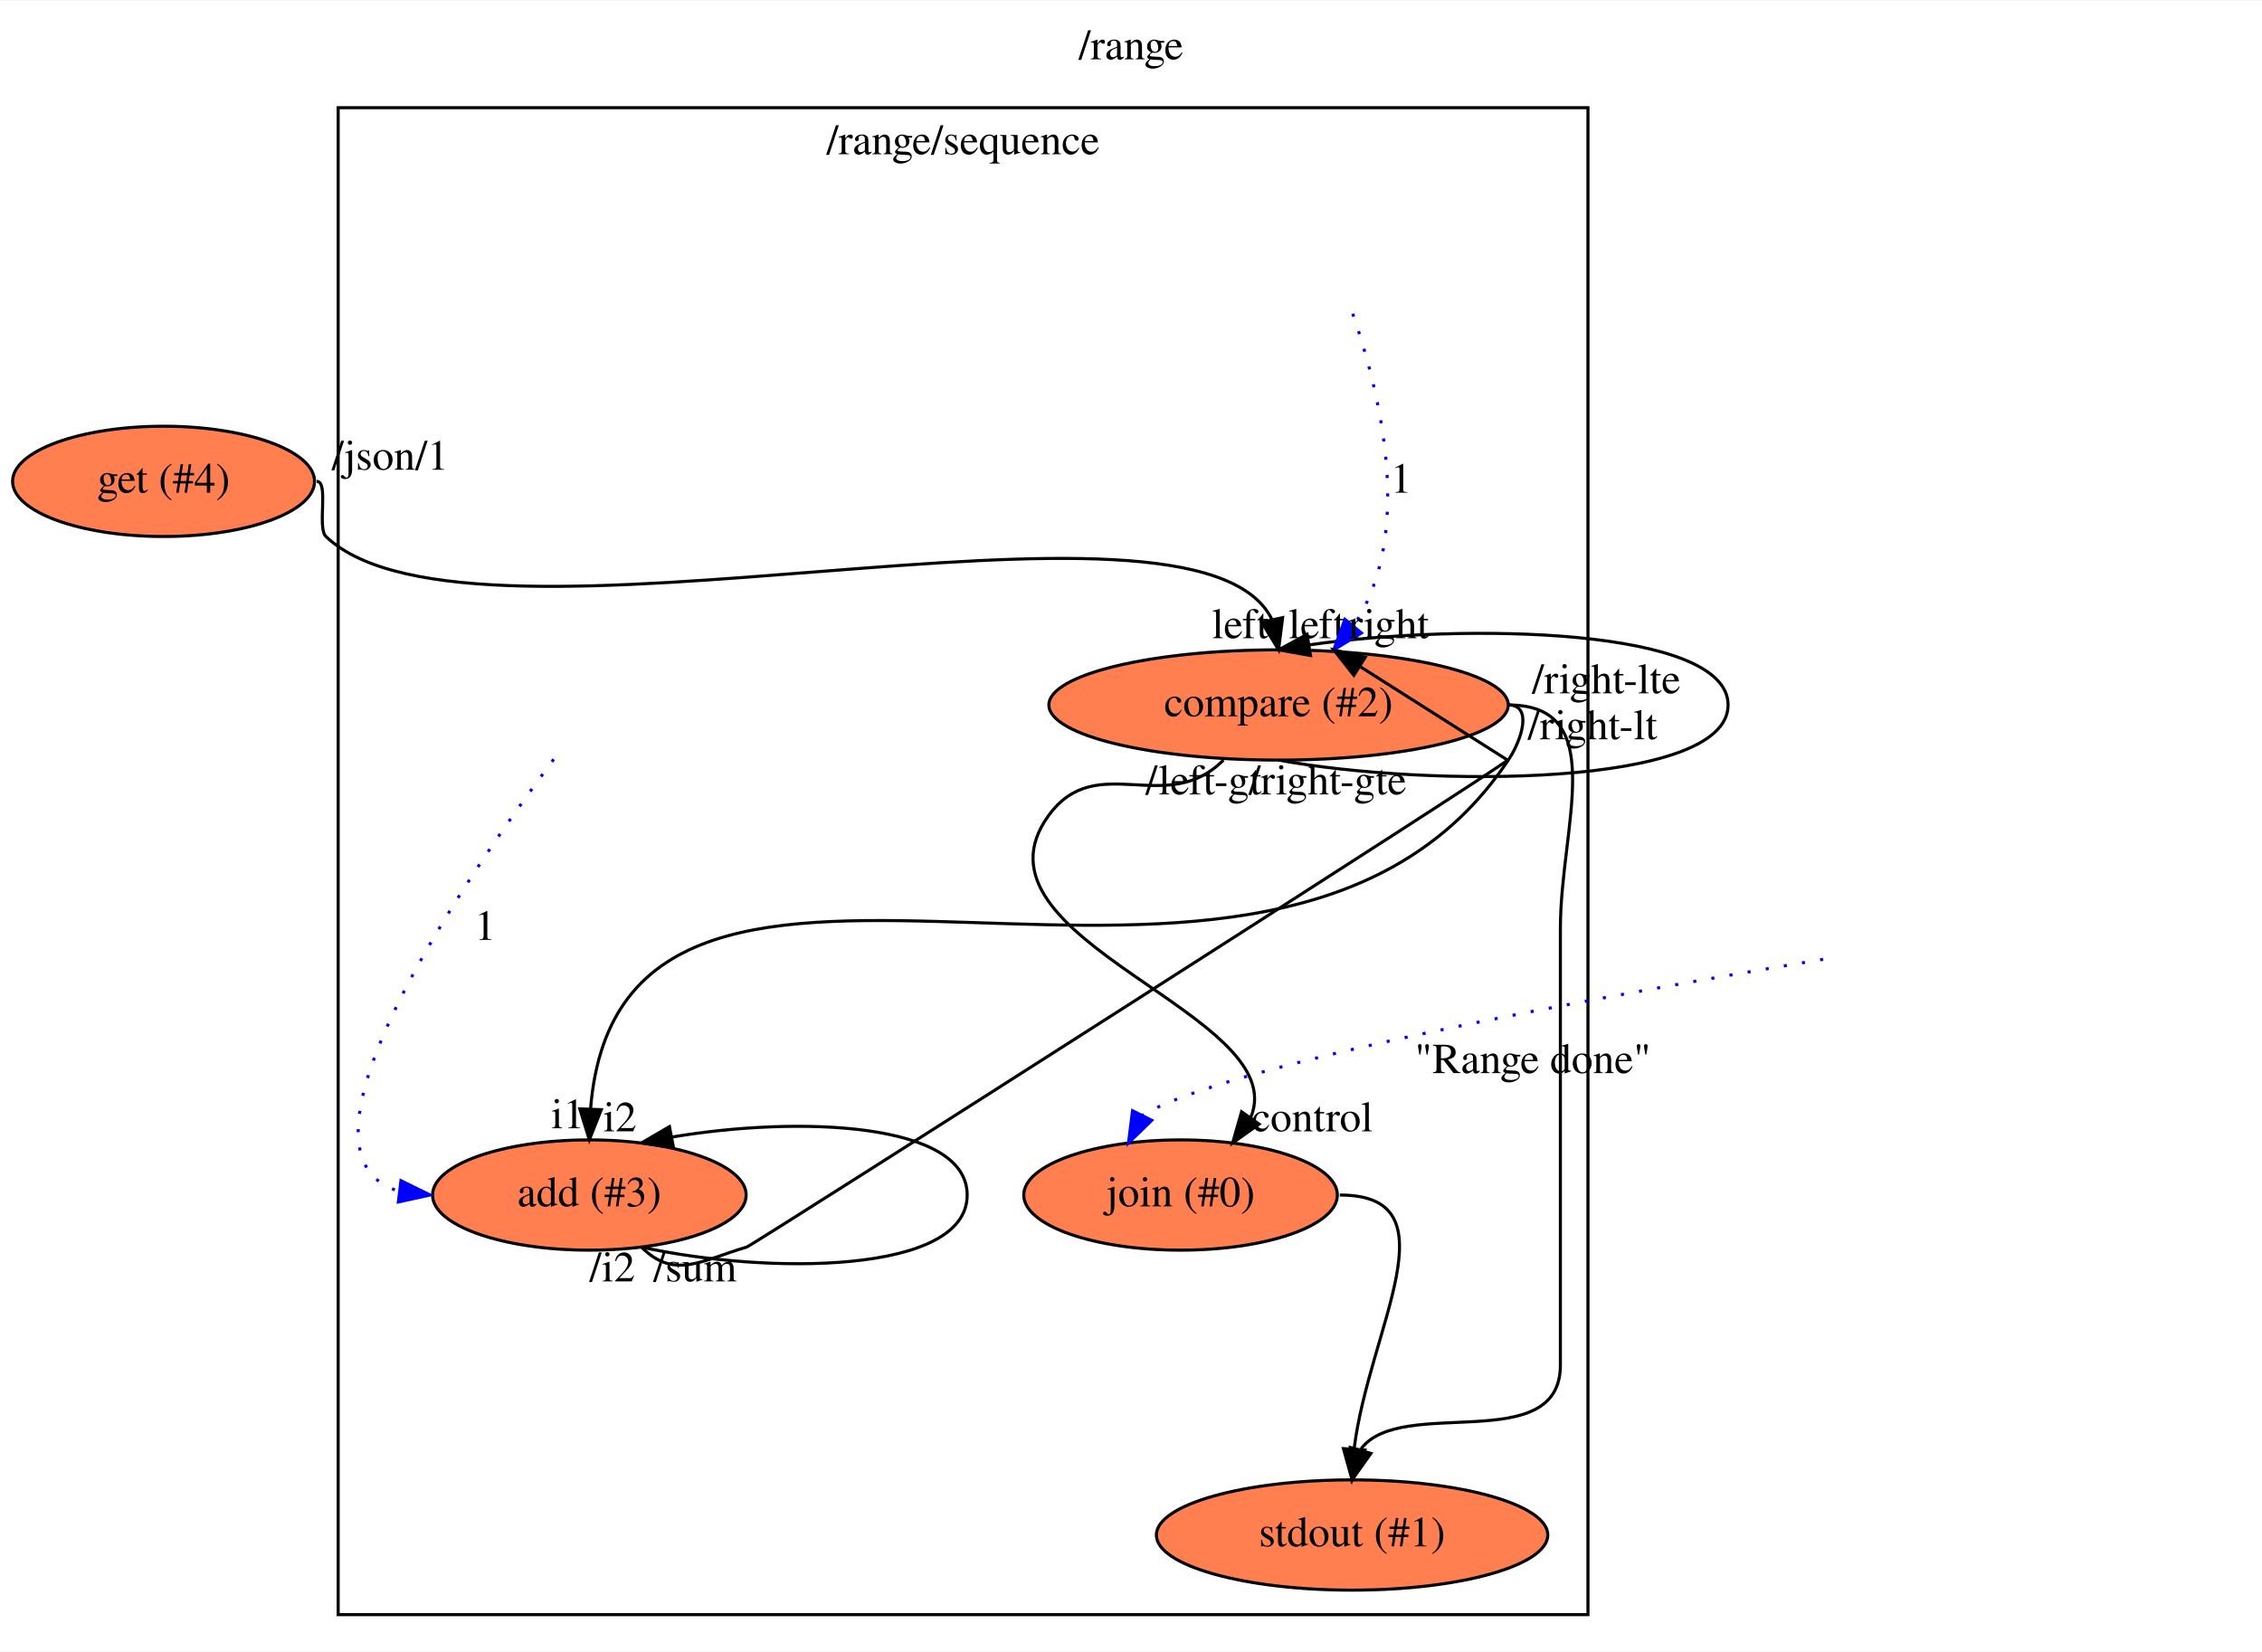
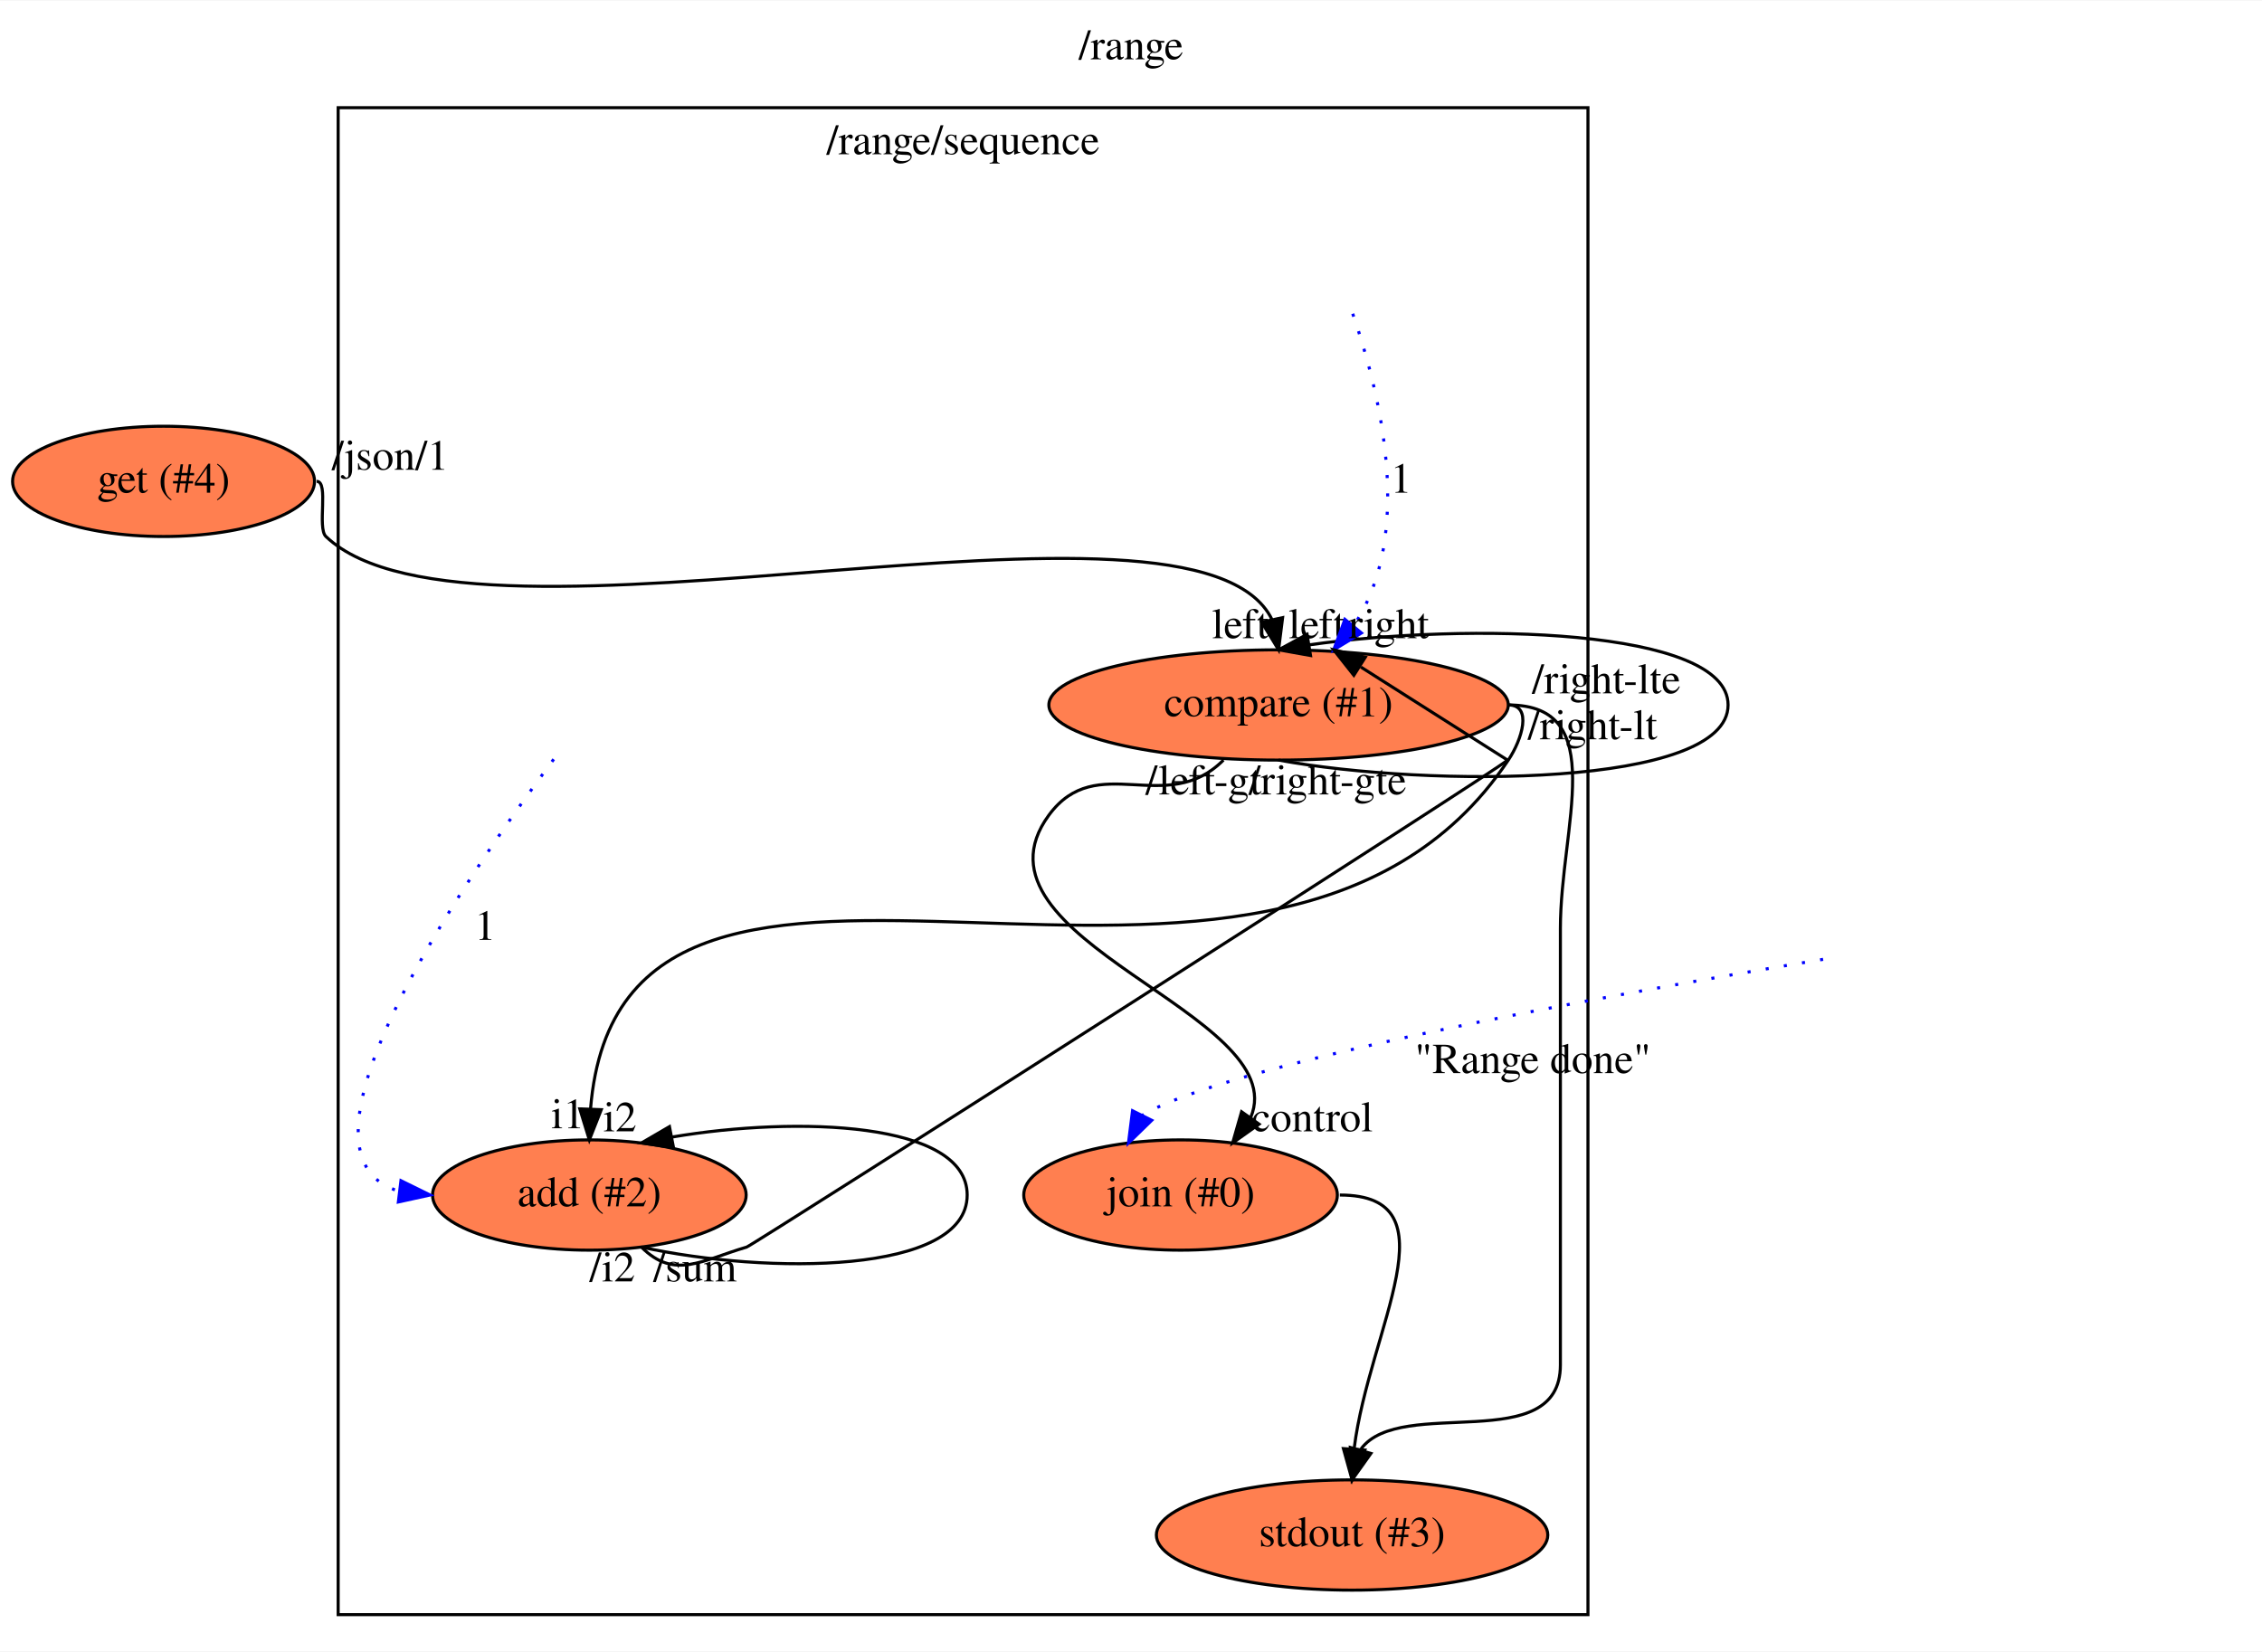
<svg xmlns="http://www.w3.org/2000/svg" xmlns:xlink="http://www.w3.org/1999/xlink" width="738pt" height="539pt" viewBox="0.00 0.00 738.44 539.00">
  <g id="graph0" class="graph" transform="scale(1 1) rotate(0) translate(4 535)">
    <polygon fill="#ffffff" stroke="transparent" points="-4,4 -4,-535 734.439,-535 734.439,4 -4,4" />
    <text text-anchor="middle" x="365.219" y="-515.8" font-family="Times,serif" font-size="14.00" fill="#000000">/range</text>
    <g id="clust1" class="cluster">
      <polygon fill="none" stroke="#000000" points="106.396,-8 106.396,-500 514.396,-500 514.396,-8 106.396,-8" />
      <text text-anchor="middle" x="310.396" y="-484.8" font-family="Times,serif" font-size="14.00" fill="#000000">/range/sequence</text>
    </g>
    <g id="node1" class="node">
      <g id="a_node1">
        <a xlink:href="file:///home/travis/build/andrewdavidmackenzie/flow/flowr/src/lib/flowruntime/args/get.html" xlink:title="get (#4)">
          <ellipse fill="#ff7f50" stroke="#000000" cx="49.396" cy="-378" rx="49.291" ry="18" />
          <text text-anchor="middle" x="49.396" y="-374.3" font-family="Times,serif" font-size="14.00" fill="#000000">get (#4)</text>
        </a>
      </g>
    </g>
    <g id="node2" class="node">
      <g id="a_node2">
-         <a xlink:href="file:///home/travis/build/andrewdavidmackenzie/flow/flowstdlib/control/compare_switch/compare_switch.html" xlink:title="compare (#2)">
+         <a xlink:href="file:///home/travis/build/andrewdavidmackenzie/flow/flowstdlib/control/compare_switch/compare_switch.html" xlink:title="compare (#1)">
          <ellipse fill="#ff7f50" stroke="#000000" cx="413.396" cy="-305" rx="74.987" ry="18" />
-           <text text-anchor="middle" x="413.396" y="-301.3" font-family="Times,serif" font-size="14.00" fill="#000000">compare (#2)</text>
+           <text text-anchor="middle" x="413.396" y="-301.3" font-family="Times,serif" font-size="14.00" fill="#000000">compare (#1)</text>
        </a>
      </g>
    </g>
    <g id="edge1" class="edge">
      <path fill="none" stroke="#000000" d="M99.396,-378C103.451,-378 99.462,-362.8 102.396,-360 150.09,-314.484 386.49,-384.45 411.29,-332.798" />
      <polygon fill="#000000" stroke="#000000" points="414.716,-333.512 413.396,-323 407.873,-332.041 414.716,-333.512" />
      <text text-anchor="middle" x="400.896" y="-326.8" font-family="Times,serif" font-size="14.00" fill="#000000">left</text>
      <text text-anchor="middle" x="123.396" y="-381.8" font-family="Times,serif" font-size="14.00" fill="#000000">/json/1</text>
    </g>
    <g id="edge4" class="edge">
      <path fill="none" stroke="#000000" d="M413.396,-287C462.31,-278 560.139,-278 560.139,-305 560.139,-330.26 474.514,-331.888 423.424,-324.623" />
      <polygon fill="#000000" stroke="#000000" points="423.826,-321.143 413.396,-323 422.708,-328.053 423.826,-321.143" />
      <text text-anchor="middle" x="425.896" y="-326.8" font-family="Times,serif" font-size="14.00" fill="#000000">left</text>
      <text text-anchor="middle" x="388.896" y="-275.8" font-family="Times,serif" font-size="14.00" fill="#000000">/left-gt</text>
    </g>
    <g id="node4" class="node">
      <g id="a_node4">
-         <a xlink:href="file:///home/travis/build/andrewdavidmackenzie/flow/flowr/src/lib/flowruntime/stdio/stdout.html" xlink:title="stdout (#1)">
+         <a xlink:href="file:///home/travis/build/andrewdavidmackenzie/flow/flowr/src/lib/flowruntime/stdio/stdout.html" xlink:title="stdout (#3)">
          <ellipse fill="#ff7f50" stroke="#000000" cx="437.396" cy="-34" rx="63.889" ry="18" />
-           <text text-anchor="middle" x="437.396" y="-30.3" font-family="Times,serif" font-size="14.00" fill="#000000">stdout (#1)</text>
+           <text text-anchor="middle" x="437.396" y="-30.3" font-family="Times,serif" font-size="14.00" fill="#000000">stdout (#3)</text>
        </a>
      </g>
    </g>
    <g id="edge3" class="edge">
      <path fill="none" stroke="#000000" d="M488.396,-305C521.708,-305 505.396,-265.313 505.396,-232 505.396,-232 505.396,-232 505.396,-89.5 505.396,-59.301 453.333,-79.663 440.317,-62.105" />
      <polygon fill="#000000" stroke="#000000" points="443.536,-60.634 437.396,-52 436.811,-62.579 443.536,-60.634" />
      <text text-anchor="middle" x="520.396" y="-308.8" font-family="Times,serif" font-size="14.00" fill="#000000">/right-lte</text>
    </g>
    <g id="node5" class="node">
      <g id="a_node5">
-         <a xlink:href="file:///home/travis/build/andrewdavidmackenzie/flow/flowstdlib/math/add/add.html" xlink:title="add (#3)">
+         <a xlink:href="file:///home/travis/build/andrewdavidmackenzie/flow/flowstdlib/math/add/add.html" xlink:title="add (#2)">
          <ellipse fill="#ff7f50" stroke="#000000" cx="188.396" cy="-145" rx="51.191" ry="18" />
-           <text text-anchor="middle" x="188.396" y="-141.3" font-family="Times,serif" font-size="14.00" fill="#000000">add (#3)</text>
+           <text text-anchor="middle" x="188.396" y="-141.3" font-family="Times,serif" font-size="14.00" fill="#000000">add (#2)</text>
        </a>
      </g>
    </g>
    <g id="edge5" class="edge">
      <path fill="none" stroke="#000000" d="M488.396,-305C496.396,-305 492.843,-293.65 488.396,-287 410.154,-169.999 199.045,-300.583 188.783,-173.066" />
      <polygon fill="#000000" stroke="#000000" points="192.278,-172.858 188.396,-163 185.283,-173.127 192.278,-172.858" />
      <text text-anchor="middle" x="181.396" y="-166.8" font-family="Times,serif" font-size="14.00" fill="#000000">i1</text>
      <text text-anchor="middle" x="515.896" y="-293.8" font-family="Times,serif" font-size="14.00" fill="#000000">/right-lt</text>
    </g>
    <g id="node6" class="node">
      <g id="a_node6">
        <a xlink:href="file:///home/travis/build/andrewdavidmackenzie/flow/flowstdlib/control/join/join.html" xlink:title="join (#0)">
          <ellipse fill="#ff7f50" stroke="#000000" cx="381.396" cy="-145" rx="51.191" ry="18" />
          <text text-anchor="middle" x="381.396" y="-141.3" font-family="Times,serif" font-size="14.00" fill="#000000">join (#0)</text>
        </a>
      </g>
    </g>
    <g id="edge6" class="edge">
      <path fill="none" stroke="#000000" d="M395.396,-287C376.61,-268.215 354.1,-290.428 338.396,-269 308.558,-228.288 418.433,-204.293 404.317,-170.365" />
      <polygon fill="#000000" stroke="#000000" points="407.03,-168.14 398.396,-162 401.317,-172.184 407.03,-168.14" />
      <text text-anchor="middle" x="424.396" y="-165.8" font-family="Times,serif" font-size="14.00" fill="#000000">control</text>
      <text text-anchor="middle" x="429.396" y="-275.8" font-family="Times,serif" font-size="14.00" fill="#000000">/right-gte</text>
    </g>
    <g id="edge2" class="edge">
      <path fill="none" stroke="#0000ff" stroke-dasharray="1,5" d="M437.608,-432.726C446.453,-407.208 457.964,-360.689 437.916,-330.921" />
      <polygon fill="#0000ff" stroke="#0000ff" points="440.453,-328.496 431.396,-323 435.049,-332.945 440.453,-328.496" />
      <text text-anchor="middle" x="453.396" y="-374.3" font-family="Times,serif" font-size="14.00" fill="#000000">1</text>
    </g>
    <g id="edge9" class="edge">
      <path fill="none" stroke="#000000" d="M205.396,-128C216.189,-117.206 225.091,-123.713 239.741,-128 241.707,-128.575 487.156,-285.203 488.139,-287 488.139,-287 456.221,-307.25 440.262,-317.375" />
      <polygon fill="#000000" stroke="#000000" points="437.965,-314.687 431.396,-323 441.715,-320.598 437.965,-314.687" />
      <text text-anchor="middle" x="449.396" y="-326.8" font-family="Times,serif" font-size="14.00" fill="#000000">right</text>
      <text text-anchor="middle" x="222.896" y="-116.8" font-family="Times,serif" font-size="14.00" fill="#000000">/sum</text>
    </g>
    <g id="edge8" class="edge">
      <path fill="none" stroke="#000000" d="M205.396,-128C246.511,-119 311.741,-119 311.741,-145 311.741,-168.969 256.305,-170.841 215.431,-163.936" />
      <polygon fill="#000000" stroke="#000000" points="215.878,-160.458 205.396,-162 214.551,-167.331 215.878,-160.458" />
      <text text-anchor="middle" x="198.396" y="-165.8" font-family="Times,serif" font-size="14.00" fill="#000000">i2</text>
      <text text-anchor="middle" x="195.896" y="-116.8" font-family="Times,serif" font-size="14.00" fill="#000000">/i2</text>
    </g>
    <g id="edge11" class="edge">
      <path fill="none" stroke="#000000" d="M433.396,-145C471.373,-145 442.997,-101.494 438.086,-62.354" />
      <polygon fill="#000000" stroke="#000000" points="441.553,-61.745 437.396,-52 434.569,-62.211 441.553,-61.745" />
    </g>
    <g id="edge7" class="edge">
      <path fill="none" stroke="#0000ff" stroke-dasharray="1,5" d="M176.758,-287.266C147.71,-248.293 85.597,-157.724 126.443,-146.211" />
      <polygon fill="#0000ff" stroke="#0000ff" points="126.892,-149.682 136.396,-145 126.046,-142.734 126.892,-149.682" />
      <text text-anchor="middle" x="154.396" y="-228.3" font-family="Times,serif" font-size="14.00" fill="#000000">1</text>
    </g>
    <g id="edge10" class="edge">
      <path fill="none" stroke="#0000ff" stroke-dasharray="1,5" d="M591.161,-221.95C515.721,-209.399 396.317,-187.568 368.889,-171.021" />
      <polygon fill="#0000ff" stroke="#0000ff" points="371.987,-169.391 364.396,-162 365.721,-172.512 371.987,-169.391" />
      <text text-anchor="middle" x="496.396" y="-184.8" font-family="Times,serif" font-size="14.00" fill="#000000">"Range done"</text>
    </g>
  </g>
</svg>
